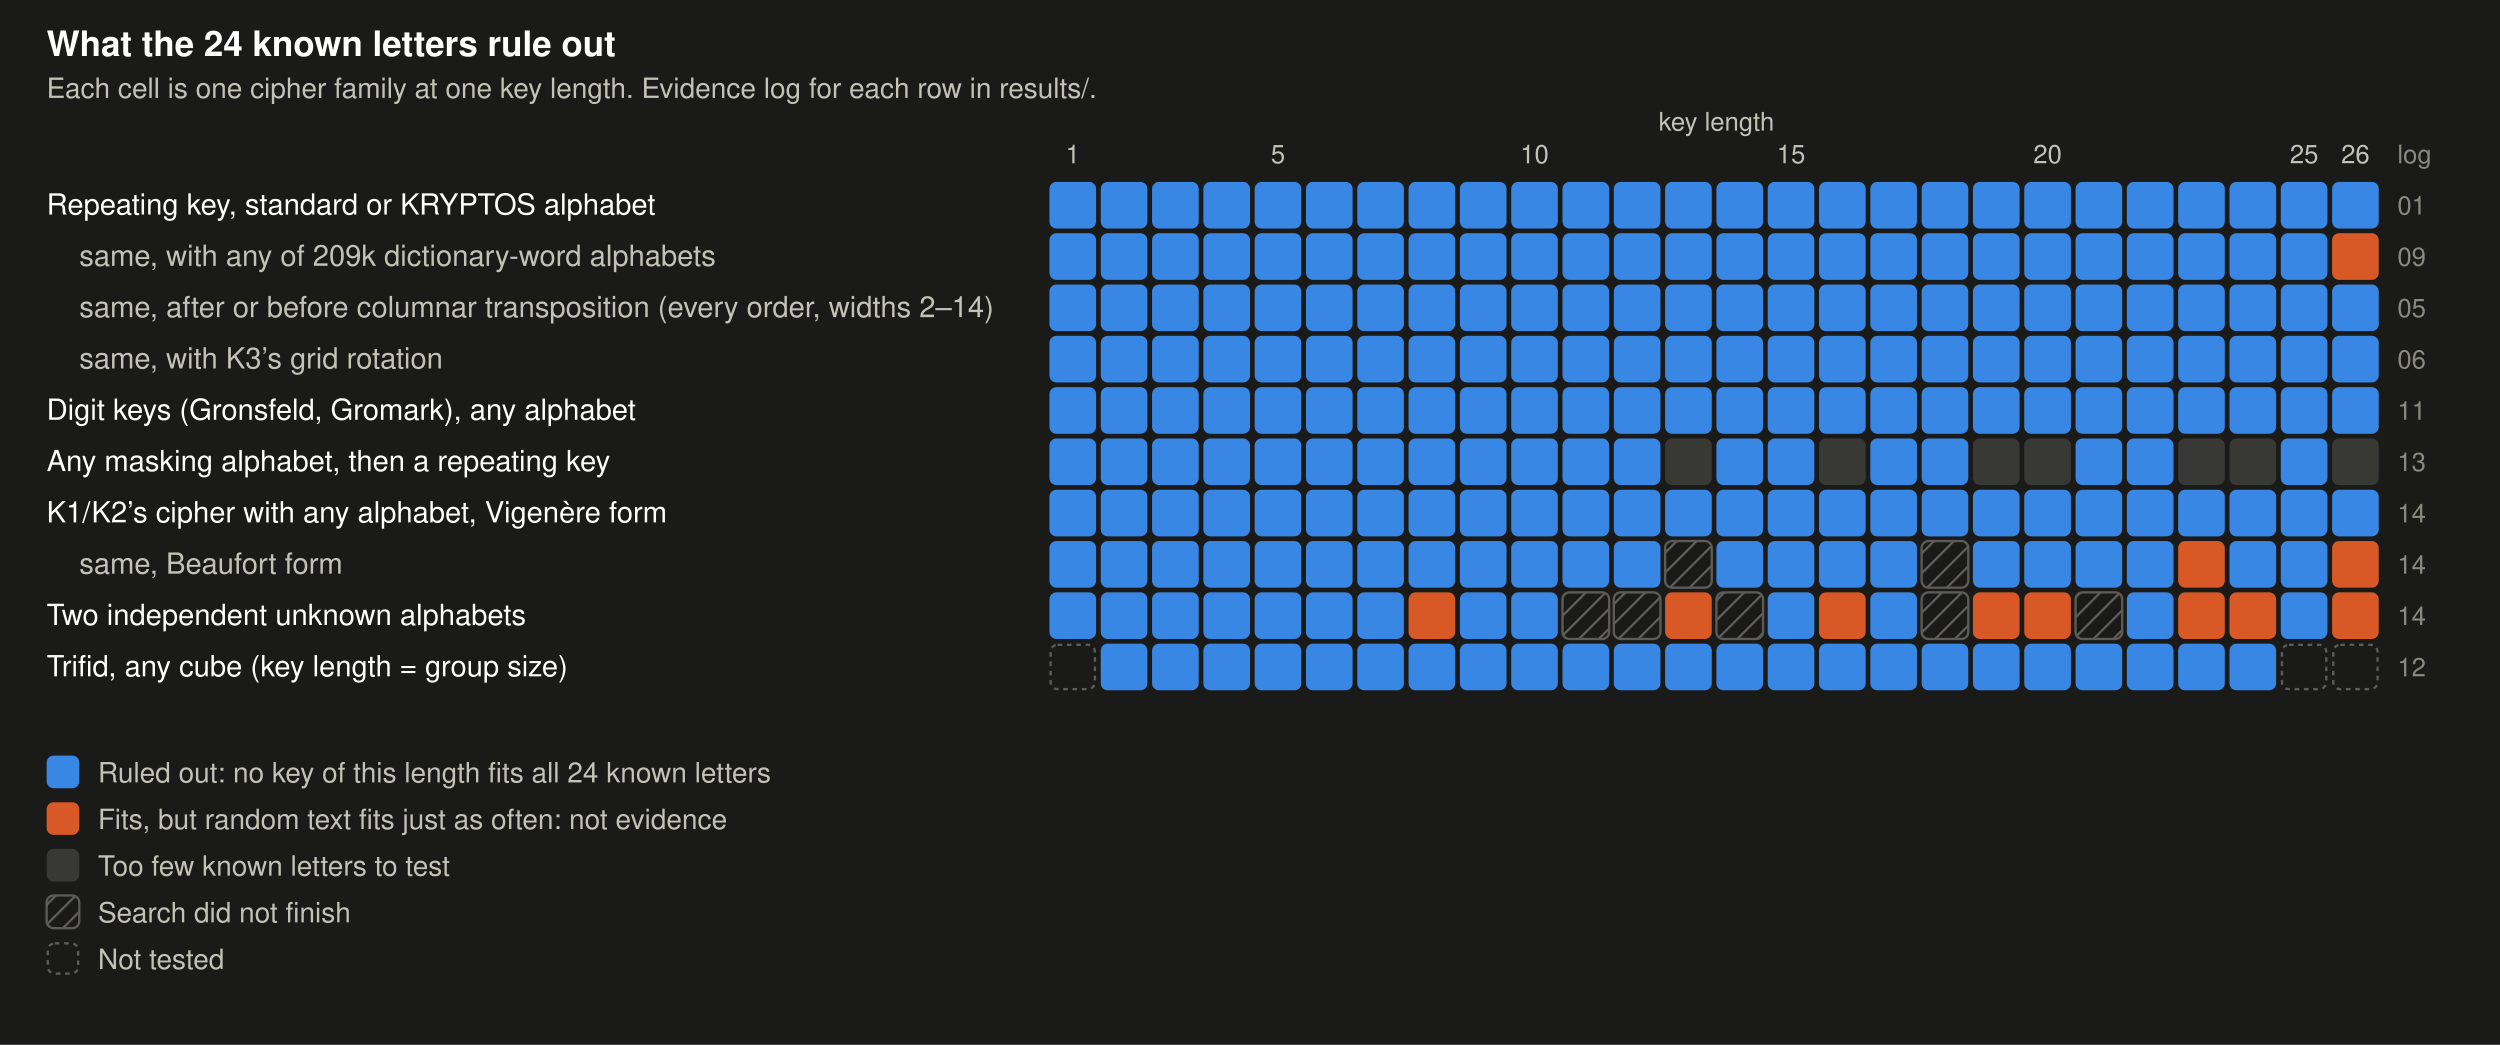
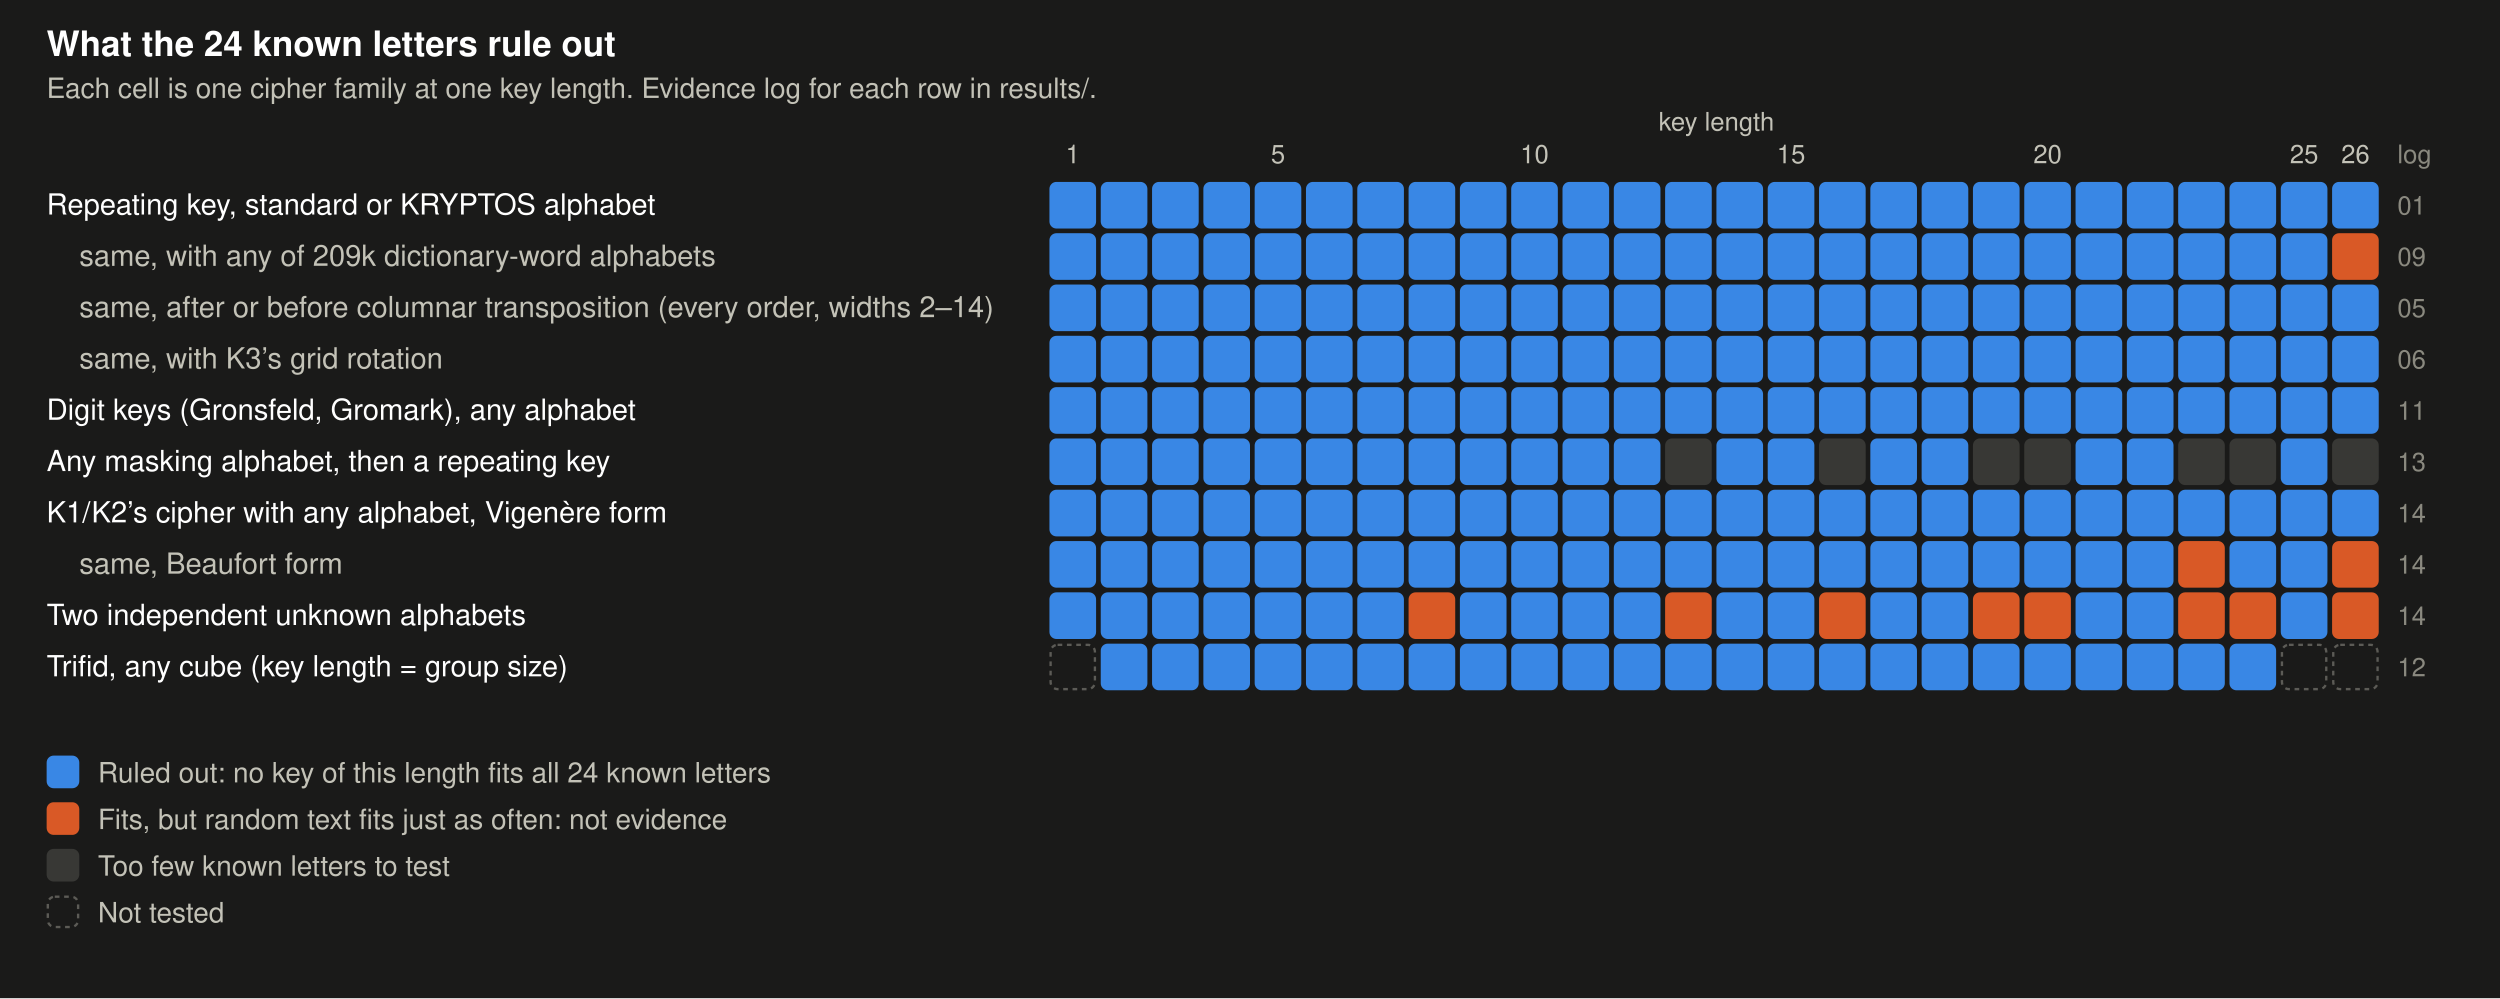
- <svg xmlns="http://www.w3.org/2000/svg" viewBox="0 0 1072 448" width="1072" height="448" role="img" aria-label="Map of which cipher families the 24 known letters rule out at each key length 1 to 26">
+ <svg xmlns="http://www.w3.org/2000/svg" viewBox="0 0 1072 428" width="1072" height="428" role="img" aria-label="Map of which cipher families the 24 known letters rule out at each key length 1 to 26">
  <defs>
    <pattern id="hatch-dark" width="6" height="6" patternUnits="userSpaceOnUse" patternTransform="rotate(45)">
      <rect width="6" height="6" fill="#1a1a19" />
      <line x1="0" y1="0" x2="0" y2="6" stroke="#5c5b56" stroke-width="2" />
    </pattern>
  </defs>
-   <rect width="1072" height="448" fill="#1a1a19" />
+   <rect width="1072" height="428" fill="#1a1a19" />
  <text x="20" y="24" font-family="-apple-system, BlinkMacSystemFont, 'Segoe UI', Helvetica, Arial, sans-serif" font-size="15" font-weight="600" fill="#ffffff">What the 24 known letters rule out</text>
  <text x="20" y="42" font-family="-apple-system, BlinkMacSystemFont, 'Segoe UI', Helvetica, Arial, sans-serif" font-size="12" fill="#c3c2b7">Each cell is one cipher family at one key length. Evidence log for each row in results/.</text>
  <text x="736" y="56" text-anchor="middle" font-family="-apple-system, BlinkMacSystemFont, 'Segoe UI', Helvetica, Arial, sans-serif" font-size="11" fill="#c3c2b7">key length</text>
  <text x="1028" y="70" font-family="-apple-system, BlinkMacSystemFont, 'Segoe UI', Helvetica, Arial, sans-serif" font-size="11" fill="#8a897f">log</text>
  <text x="460.0" y="70" text-anchor="middle" font-family="-apple-system, BlinkMacSystemFont, 'Segoe UI', Helvetica, Arial, sans-serif" font-size="11" fill="#c3c2b7">1</text>
  <text x="548.0" y="70" text-anchor="middle" font-family="-apple-system, BlinkMacSystemFont, 'Segoe UI', Helvetica, Arial, sans-serif" font-size="11" fill="#c3c2b7">5</text>
  <text x="658.0" y="70" text-anchor="middle" font-family="-apple-system, BlinkMacSystemFont, 'Segoe UI', Helvetica, Arial, sans-serif" font-size="11" fill="#c3c2b7">10</text>
  <text x="768.0" y="70" text-anchor="middle" font-family="-apple-system, BlinkMacSystemFont, 'Segoe UI', Helvetica, Arial, sans-serif" font-size="11" fill="#c3c2b7">15</text>
  <text x="878.0" y="70" text-anchor="middle" font-family="-apple-system, BlinkMacSystemFont, 'Segoe UI', Helvetica, Arial, sans-serif" font-size="11" fill="#c3c2b7">20</text>
  <text x="988.0" y="70" text-anchor="middle" font-family="-apple-system, BlinkMacSystemFont, 'Segoe UI', Helvetica, Arial, sans-serif" font-size="11" fill="#c3c2b7">25</text>
  <text x="1010.0" y="70" text-anchor="middle" font-family="-apple-system, BlinkMacSystemFont, 'Segoe UI', Helvetica, Arial, sans-serif" font-size="11" fill="#c3c2b7">26</text>
  <text x="20" y="92" font-family="-apple-system, BlinkMacSystemFont, 'Segoe UI', Helvetica, Arial, sans-serif" font-size="12.5" fill="#ffffff">Repeating key, standard or KRYPTOS alphabet</text>
  <rect x="450" y="78" width="20" height="20" rx="3" fill="#3987e5" />
  <rect x="472" y="78" width="20" height="20" rx="3" fill="#3987e5" />
  <rect x="494" y="78" width="20" height="20" rx="3" fill="#3987e5" />
  <rect x="516" y="78" width="20" height="20" rx="3" fill="#3987e5" />
  <rect x="538" y="78" width="20" height="20" rx="3" fill="#3987e5" />
  <rect x="560" y="78" width="20" height="20" rx="3" fill="#3987e5" />
  <rect x="582" y="78" width="20" height="20" rx="3" fill="#3987e5" />
  <rect x="604" y="78" width="20" height="20" rx="3" fill="#3987e5" />
  <rect x="626" y="78" width="20" height="20" rx="3" fill="#3987e5" />
  <rect x="648" y="78" width="20" height="20" rx="3" fill="#3987e5" />
  <rect x="670" y="78" width="20" height="20" rx="3" fill="#3987e5" />
  <rect x="692" y="78" width="20" height="20" rx="3" fill="#3987e5" />
  <rect x="714" y="78" width="20" height="20" rx="3" fill="#3987e5" />
  <rect x="736" y="78" width="20" height="20" rx="3" fill="#3987e5" />
  <rect x="758" y="78" width="20" height="20" rx="3" fill="#3987e5" />
  <rect x="780" y="78" width="20" height="20" rx="3" fill="#3987e5" />
  <rect x="802" y="78" width="20" height="20" rx="3" fill="#3987e5" />
  <rect x="824" y="78" width="20" height="20" rx="3" fill="#3987e5" />
  <rect x="846" y="78" width="20" height="20" rx="3" fill="#3987e5" />
  <rect x="868" y="78" width="20" height="20" rx="3" fill="#3987e5" />
  <rect x="890" y="78" width="20" height="20" rx="3" fill="#3987e5" />
  <rect x="912" y="78" width="20" height="20" rx="3" fill="#3987e5" />
  <rect x="934" y="78" width="20" height="20" rx="3" fill="#3987e5" />
  <rect x="956" y="78" width="20" height="20" rx="3" fill="#3987e5" />
  <rect x="978" y="78" width="20" height="20" rx="3" fill="#3987e5" />
  <rect x="1000" y="78" width="20" height="20" rx="3" fill="#3987e5" />
  <text x="1028" y="92" font-family="-apple-system, BlinkMacSystemFont, 'Segoe UI', Helvetica, Arial, sans-serif" font-size="11" fill="#8a897f">01</text>
  <text x="34" y="114" font-family="-apple-system, BlinkMacSystemFont, 'Segoe UI', Helvetica, Arial, sans-serif" font-size="12.5" fill="#c3c2b7">same, with any of 209k dictionary-word alphabets</text>
  <rect x="450" y="100" width="20" height="20" rx="3" fill="#3987e5" />
  <rect x="472" y="100" width="20" height="20" rx="3" fill="#3987e5" />
  <rect x="494" y="100" width="20" height="20" rx="3" fill="#3987e5" />
  <rect x="516" y="100" width="20" height="20" rx="3" fill="#3987e5" />
  <rect x="538" y="100" width="20" height="20" rx="3" fill="#3987e5" />
  <rect x="560" y="100" width="20" height="20" rx="3" fill="#3987e5" />
  <rect x="582" y="100" width="20" height="20" rx="3" fill="#3987e5" />
  <rect x="604" y="100" width="20" height="20" rx="3" fill="#3987e5" />
  <rect x="626" y="100" width="20" height="20" rx="3" fill="#3987e5" />
  <rect x="648" y="100" width="20" height="20" rx="3" fill="#3987e5" />
  <rect x="670" y="100" width="20" height="20" rx="3" fill="#3987e5" />
  <rect x="692" y="100" width="20" height="20" rx="3" fill="#3987e5" />
  <rect x="714" y="100" width="20" height="20" rx="3" fill="#3987e5" />
  <rect x="736" y="100" width="20" height="20" rx="3" fill="#3987e5" />
  <rect x="758" y="100" width="20" height="20" rx="3" fill="#3987e5" />
  <rect x="780" y="100" width="20" height="20" rx="3" fill="#3987e5" />
  <rect x="802" y="100" width="20" height="20" rx="3" fill="#3987e5" />
  <rect x="824" y="100" width="20" height="20" rx="3" fill="#3987e5" />
  <rect x="846" y="100" width="20" height="20" rx="3" fill="#3987e5" />
  <rect x="868" y="100" width="20" height="20" rx="3" fill="#3987e5" />
  <rect x="890" y="100" width="20" height="20" rx="3" fill="#3987e5" />
  <rect x="912" y="100" width="20" height="20" rx="3" fill="#3987e5" />
  <rect x="934" y="100" width="20" height="20" rx="3" fill="#3987e5" />
  <rect x="956" y="100" width="20" height="20" rx="3" fill="#3987e5" />
  <rect x="978" y="100" width="20" height="20" rx="3" fill="#3987e5" />
  <rect x="1000" y="100" width="20" height="20" rx="3" fill="#d95926" />
  <text x="1028" y="114" font-family="-apple-system, BlinkMacSystemFont, 'Segoe UI', Helvetica, Arial, sans-serif" font-size="11" fill="#8a897f">09</text>
  <text x="34" y="136" font-family="-apple-system, BlinkMacSystemFont, 'Segoe UI', Helvetica, Arial, sans-serif" font-size="12.5" fill="#c3c2b7">same, after or before columnar transposition (every order, widths 2–14)</text>
  <rect x="450" y="122" width="20" height="20" rx="3" fill="#3987e5" />
  <rect x="472" y="122" width="20" height="20" rx="3" fill="#3987e5" />
  <rect x="494" y="122" width="20" height="20" rx="3" fill="#3987e5" />
  <rect x="516" y="122" width="20" height="20" rx="3" fill="#3987e5" />
  <rect x="538" y="122" width="20" height="20" rx="3" fill="#3987e5" />
  <rect x="560" y="122" width="20" height="20" rx="3" fill="#3987e5" />
  <rect x="582" y="122" width="20" height="20" rx="3" fill="#3987e5" />
  <rect x="604" y="122" width="20" height="20" rx="3" fill="#3987e5" />
  <rect x="626" y="122" width="20" height="20" rx="3" fill="#3987e5" />
  <rect x="648" y="122" width="20" height="20" rx="3" fill="#3987e5" />
  <rect x="670" y="122" width="20" height="20" rx="3" fill="#3987e5" />
  <rect x="692" y="122" width="20" height="20" rx="3" fill="#3987e5" />
  <rect x="714" y="122" width="20" height="20" rx="3" fill="#3987e5" />
  <rect x="736" y="122" width="20" height="20" rx="3" fill="#3987e5" />
  <rect x="758" y="122" width="20" height="20" rx="3" fill="#3987e5" />
  <rect x="780" y="122" width="20" height="20" rx="3" fill="#3987e5" />
  <rect x="802" y="122" width="20" height="20" rx="3" fill="#3987e5" />
  <rect x="824" y="122" width="20" height="20" rx="3" fill="#3987e5" />
  <rect x="846" y="122" width="20" height="20" rx="3" fill="#3987e5" />
  <rect x="868" y="122" width="20" height="20" rx="3" fill="#3987e5" />
  <rect x="890" y="122" width="20" height="20" rx="3" fill="#3987e5" />
  <rect x="912" y="122" width="20" height="20" rx="3" fill="#3987e5" />
  <rect x="934" y="122" width="20" height="20" rx="3" fill="#3987e5" />
  <rect x="956" y="122" width="20" height="20" rx="3" fill="#3987e5" />
  <rect x="978" y="122" width="20" height="20" rx="3" fill="#3987e5" />
  <rect x="1000" y="122" width="20" height="20" rx="3" fill="#3987e5" />
  <text x="1028" y="136" font-family="-apple-system, BlinkMacSystemFont, 'Segoe UI', Helvetica, Arial, sans-serif" font-size="11" fill="#8a897f">05</text>
  <text x="34" y="158" font-family="-apple-system, BlinkMacSystemFont, 'Segoe UI', Helvetica, Arial, sans-serif" font-size="12.5" fill="#c3c2b7">same, with K3’s grid rotation</text>
  <rect x="450" y="144" width="20" height="20" rx="3" fill="#3987e5" />
  <rect x="472" y="144" width="20" height="20" rx="3" fill="#3987e5" />
  <rect x="494" y="144" width="20" height="20" rx="3" fill="#3987e5" />
  <rect x="516" y="144" width="20" height="20" rx="3" fill="#3987e5" />
  <rect x="538" y="144" width="20" height="20" rx="3" fill="#3987e5" />
  <rect x="560" y="144" width="20" height="20" rx="3" fill="#3987e5" />
  <rect x="582" y="144" width="20" height="20" rx="3" fill="#3987e5" />
  <rect x="604" y="144" width="20" height="20" rx="3" fill="#3987e5" />
  <rect x="626" y="144" width="20" height="20" rx="3" fill="#3987e5" />
  <rect x="648" y="144" width="20" height="20" rx="3" fill="#3987e5" />
  <rect x="670" y="144" width="20" height="20" rx="3" fill="#3987e5" />
  <rect x="692" y="144" width="20" height="20" rx="3" fill="#3987e5" />
  <rect x="714" y="144" width="20" height="20" rx="3" fill="#3987e5" />
  <rect x="736" y="144" width="20" height="20" rx="3" fill="#3987e5" />
  <rect x="758" y="144" width="20" height="20" rx="3" fill="#3987e5" />
  <rect x="780" y="144" width="20" height="20" rx="3" fill="#3987e5" />
  <rect x="802" y="144" width="20" height="20" rx="3" fill="#3987e5" />
  <rect x="824" y="144" width="20" height="20" rx="3" fill="#3987e5" />
  <rect x="846" y="144" width="20" height="20" rx="3" fill="#3987e5" />
  <rect x="868" y="144" width="20" height="20" rx="3" fill="#3987e5" />
  <rect x="890" y="144" width="20" height="20" rx="3" fill="#3987e5" />
  <rect x="912" y="144" width="20" height="20" rx="3" fill="#3987e5" />
  <rect x="934" y="144" width="20" height="20" rx="3" fill="#3987e5" />
  <rect x="956" y="144" width="20" height="20" rx="3" fill="#3987e5" />
  <rect x="978" y="144" width="20" height="20" rx="3" fill="#3987e5" />
  <rect x="1000" y="144" width="20" height="20" rx="3" fill="#3987e5" />
  <text x="1028" y="158" font-family="-apple-system, BlinkMacSystemFont, 'Segoe UI', Helvetica, Arial, sans-serif" font-size="11" fill="#8a897f">06</text>
  <text x="20" y="180" font-family="-apple-system, BlinkMacSystemFont, 'Segoe UI', Helvetica, Arial, sans-serif" font-size="12.5" fill="#ffffff">Digit keys (Gronsfeld, Gromark), any alphabet</text>
  <rect x="450" y="166" width="20" height="20" rx="3" fill="#3987e5" />
  <rect x="472" y="166" width="20" height="20" rx="3" fill="#3987e5" />
  <rect x="494" y="166" width="20" height="20" rx="3" fill="#3987e5" />
  <rect x="516" y="166" width="20" height="20" rx="3" fill="#3987e5" />
  <rect x="538" y="166" width="20" height="20" rx="3" fill="#3987e5" />
  <rect x="560" y="166" width="20" height="20" rx="3" fill="#3987e5" />
  <rect x="582" y="166" width="20" height="20" rx="3" fill="#3987e5" />
  <rect x="604" y="166" width="20" height="20" rx="3" fill="#3987e5" />
  <rect x="626" y="166" width="20" height="20" rx="3" fill="#3987e5" />
  <rect x="648" y="166" width="20" height="20" rx="3" fill="#3987e5" />
  <rect x="670" y="166" width="20" height="20" rx="3" fill="#3987e5" />
  <rect x="692" y="166" width="20" height="20" rx="3" fill="#3987e5" />
  <rect x="714" y="166" width="20" height="20" rx="3" fill="#3987e5" />
  <rect x="736" y="166" width="20" height="20" rx="3" fill="#3987e5" />
  <rect x="758" y="166" width="20" height="20" rx="3" fill="#3987e5" />
  <rect x="780" y="166" width="20" height="20" rx="3" fill="#3987e5" />
  <rect x="802" y="166" width="20" height="20" rx="3" fill="#3987e5" />
  <rect x="824" y="166" width="20" height="20" rx="3" fill="#3987e5" />
  <rect x="846" y="166" width="20" height="20" rx="3" fill="#3987e5" />
  <rect x="868" y="166" width="20" height="20" rx="3" fill="#3987e5" />
  <rect x="890" y="166" width="20" height="20" rx="3" fill="#3987e5" />
  <rect x="912" y="166" width="20" height="20" rx="3" fill="#3987e5" />
  <rect x="934" y="166" width="20" height="20" rx="3" fill="#3987e5" />
  <rect x="956" y="166" width="20" height="20" rx="3" fill="#3987e5" />
  <rect x="978" y="166" width="20" height="20" rx="3" fill="#3987e5" />
  <rect x="1000" y="166" width="20" height="20" rx="3" fill="#3987e5" />
  <text x="1028" y="180" font-family="-apple-system, BlinkMacSystemFont, 'Segoe UI', Helvetica, Arial, sans-serif" font-size="11" fill="#8a897f">11</text>
  <text x="20" y="202" font-family="-apple-system, BlinkMacSystemFont, 'Segoe UI', Helvetica, Arial, sans-serif" font-size="12.5" fill="#ffffff">Any masking alphabet, then a repeating key</text>
  <rect x="450" y="188" width="20" height="20" rx="3" fill="#3987e5" />
  <rect x="472" y="188" width="20" height="20" rx="3" fill="#3987e5" />
  <rect x="494" y="188" width="20" height="20" rx="3" fill="#3987e5" />
  <rect x="516" y="188" width="20" height="20" rx="3" fill="#3987e5" />
  <rect x="538" y="188" width="20" height="20" rx="3" fill="#3987e5" />
  <rect x="560" y="188" width="20" height="20" rx="3" fill="#3987e5" />
  <rect x="582" y="188" width="20" height="20" rx="3" fill="#3987e5" />
  <rect x="604" y="188" width="20" height="20" rx="3" fill="#3987e5" />
  <rect x="626" y="188" width="20" height="20" rx="3" fill="#3987e5" />
  <rect x="648" y="188" width="20" height="20" rx="3" fill="#3987e5" />
  <rect x="670" y="188" width="20" height="20" rx="3" fill="#3987e5" />
  <rect x="692" y="188" width="20" height="20" rx="3" fill="#3987e5" />
  <rect x="714" y="188" width="20" height="20" rx="3" fill="#383835" />
  <rect x="736" y="188" width="20" height="20" rx="3" fill="#3987e5" />
  <rect x="758" y="188" width="20" height="20" rx="3" fill="#3987e5" />
  <rect x="780" y="188" width="20" height="20" rx="3" fill="#383835" />
  <rect x="802" y="188" width="20" height="20" rx="3" fill="#3987e5" />
  <rect x="824" y="188" width="20" height="20" rx="3" fill="#3987e5" />
  <rect x="846" y="188" width="20" height="20" rx="3" fill="#383835" />
  <rect x="868" y="188" width="20" height="20" rx="3" fill="#383835" />
  <rect x="890" y="188" width="20" height="20" rx="3" fill="#3987e5" />
  <rect x="912" y="188" width="20" height="20" rx="3" fill="#3987e5" />
  <rect x="934" y="188" width="20" height="20" rx="3" fill="#383835" />
  <rect x="956" y="188" width="20" height="20" rx="3" fill="#383835" />
  <rect x="978" y="188" width="20" height="20" rx="3" fill="#3987e5" />
  <rect x="1000" y="188" width="20" height="20" rx="3" fill="#383835" />
  <text x="1028" y="202" font-family="-apple-system, BlinkMacSystemFont, 'Segoe UI', Helvetica, Arial, sans-serif" font-size="11" fill="#8a897f">13</text>
  <text x="20" y="224" font-family="-apple-system, BlinkMacSystemFont, 'Segoe UI', Helvetica, Arial, sans-serif" font-size="12.5" fill="#ffffff">K1/K2’s cipher with any alphabet, Vigenère form</text>
  <rect x="450" y="210" width="20" height="20" rx="3" fill="#3987e5" />
  <rect x="472" y="210" width="20" height="20" rx="3" fill="#3987e5" />
  <rect x="494" y="210" width="20" height="20" rx="3" fill="#3987e5" />
  <rect x="516" y="210" width="20" height="20" rx="3" fill="#3987e5" />
  <rect x="538" y="210" width="20" height="20" rx="3" fill="#3987e5" />
  <rect x="560" y="210" width="20" height="20" rx="3" fill="#3987e5" />
  <rect x="582" y="210" width="20" height="20" rx="3" fill="#3987e5" />
  <rect x="604" y="210" width="20" height="20" rx="3" fill="#3987e5" />
  <rect x="626" y="210" width="20" height="20" rx="3" fill="#3987e5" />
  <rect x="648" y="210" width="20" height="20" rx="3" fill="#3987e5" />
  <rect x="670" y="210" width="20" height="20" rx="3" fill="#3987e5" />
  <rect x="692" y="210" width="20" height="20" rx="3" fill="#3987e5" />
  <rect x="714" y="210" width="20" height="20" rx="3" fill="#3987e5" />
  <rect x="736" y="210" width="20" height="20" rx="3" fill="#3987e5" />
  <rect x="758" y="210" width="20" height="20" rx="3" fill="#3987e5" />
  <rect x="780" y="210" width="20" height="20" rx="3" fill="#3987e5" />
  <rect x="802" y="210" width="20" height="20" rx="3" fill="#3987e5" />
  <rect x="824" y="210" width="20" height="20" rx="3" fill="#3987e5" />
  <rect x="846" y="210" width="20" height="20" rx="3" fill="#3987e5" />
  <rect x="868" y="210" width="20" height="20" rx="3" fill="#3987e5" />
  <rect x="890" y="210" width="20" height="20" rx="3" fill="#3987e5" />
  <rect x="912" y="210" width="20" height="20" rx="3" fill="#3987e5" />
  <rect x="934" y="210" width="20" height="20" rx="3" fill="#3987e5" />
  <rect x="956" y="210" width="20" height="20" rx="3" fill="#3987e5" />
  <rect x="978" y="210" width="20" height="20" rx="3" fill="#3987e5" />
  <rect x="1000" y="210" width="20" height="20" rx="3" fill="#3987e5" />
  <text x="1028" y="224" font-family="-apple-system, BlinkMacSystemFont, 'Segoe UI', Helvetica, Arial, sans-serif" font-size="11" fill="#8a897f">14</text>
  <text x="34" y="246" font-family="-apple-system, BlinkMacSystemFont, 'Segoe UI', Helvetica, Arial, sans-serif" font-size="12.5" fill="#c3c2b7">same, Beaufort form</text>
  <rect x="450" y="232" width="20" height="20" rx="3" fill="#3987e5" />
  <rect x="472" y="232" width="20" height="20" rx="3" fill="#3987e5" />
  <rect x="494" y="232" width="20" height="20" rx="3" fill="#3987e5" />
  <rect x="516" y="232" width="20" height="20" rx="3" fill="#3987e5" />
  <rect x="538" y="232" width="20" height="20" rx="3" fill="#3987e5" />
  <rect x="560" y="232" width="20" height="20" rx="3" fill="#3987e5" />
  <rect x="582" y="232" width="20" height="20" rx="3" fill="#3987e5" />
  <rect x="604" y="232" width="20" height="20" rx="3" fill="#3987e5" />
  <rect x="626" y="232" width="20" height="20" rx="3" fill="#3987e5" />
  <rect x="648" y="232" width="20" height="20" rx="3" fill="#3987e5" />
  <rect x="670" y="232" width="20" height="20" rx="3" fill="#3987e5" />
  <rect x="692" y="232" width="20" height="20" rx="3" fill="#3987e5" />
-   <rect x="714" y="232" width="20" height="20" rx="3" fill="url(#hatch-dark)" stroke="#5c5b56" stroke-width="1" />
+   <rect x="714" y="232" width="20" height="20" rx="3" fill="#3987e5" />
  <rect x="736" y="232" width="20" height="20" rx="3" fill="#3987e5" />
  <rect x="758" y="232" width="20" height="20" rx="3" fill="#3987e5" />
  <rect x="780" y="232" width="20" height="20" rx="3" fill="#3987e5" />
  <rect x="802" y="232" width="20" height="20" rx="3" fill="#3987e5" />
-   <rect x="824" y="232" width="20" height="20" rx="3" fill="url(#hatch-dark)" stroke="#5c5b56" stroke-width="1" />
+   <rect x="824" y="232" width="20" height="20" rx="3" fill="#3987e5" />
  <rect x="846" y="232" width="20" height="20" rx="3" fill="#3987e5" />
  <rect x="868" y="232" width="20" height="20" rx="3" fill="#3987e5" />
  <rect x="890" y="232" width="20" height="20" rx="3" fill="#3987e5" />
  <rect x="912" y="232" width="20" height="20" rx="3" fill="#3987e5" />
  <rect x="934" y="232" width="20" height="20" rx="3" fill="#d95926" />
  <rect x="956" y="232" width="20" height="20" rx="3" fill="#3987e5" />
  <rect x="978" y="232" width="20" height="20" rx="3" fill="#3987e5" />
  <rect x="1000" y="232" width="20" height="20" rx="3" fill="#d95926" />
  <text x="1028" y="246" font-family="-apple-system, BlinkMacSystemFont, 'Segoe UI', Helvetica, Arial, sans-serif" font-size="11" fill="#8a897f">14</text>
  <text x="20" y="268" font-family="-apple-system, BlinkMacSystemFont, 'Segoe UI', Helvetica, Arial, sans-serif" font-size="12.5" fill="#ffffff">Two independent unknown alphabets</text>
  <rect x="450" y="254" width="20" height="20" rx="3" fill="#3987e5" />
  <rect x="472" y="254" width="20" height="20" rx="3" fill="#3987e5" />
  <rect x="494" y="254" width="20" height="20" rx="3" fill="#3987e5" />
  <rect x="516" y="254" width="20" height="20" rx="3" fill="#3987e5" />
  <rect x="538" y="254" width="20" height="20" rx="3" fill="#3987e5" />
  <rect x="560" y="254" width="20" height="20" rx="3" fill="#3987e5" />
  <rect x="582" y="254" width="20" height="20" rx="3" fill="#3987e5" />
  <rect x="604" y="254" width="20" height="20" rx="3" fill="#d95926" />
  <rect x="626" y="254" width="20" height="20" rx="3" fill="#3987e5" />
  <rect x="648" y="254" width="20" height="20" rx="3" fill="#3987e5" />
-   <rect x="670" y="254" width="20" height="20" rx="3" fill="url(#hatch-dark)" stroke="#5c5b56" stroke-width="1" />
-   <rect x="692" y="254" width="20" height="20" rx="3" fill="url(#hatch-dark)" stroke="#5c5b56" stroke-width="1" />
+   <rect x="670" y="254" width="20" height="20" rx="3" fill="#3987e5" />
+   <rect x="692" y="254" width="20" height="20" rx="3" fill="#3987e5" />
  <rect x="714" y="254" width="20" height="20" rx="3" fill="#d95926" />
-   <rect x="736" y="254" width="20" height="20" rx="3" fill="url(#hatch-dark)" stroke="#5c5b56" stroke-width="1" />
+   <rect x="736" y="254" width="20" height="20" rx="3" fill="#3987e5" />
  <rect x="758" y="254" width="20" height="20" rx="3" fill="#3987e5" />
  <rect x="780" y="254" width="20" height="20" rx="3" fill="#d95926" />
  <rect x="802" y="254" width="20" height="20" rx="3" fill="#3987e5" />
-   <rect x="824" y="254" width="20" height="20" rx="3" fill="url(#hatch-dark)" stroke="#5c5b56" stroke-width="1" />
+   <rect x="824" y="254" width="20" height="20" rx="3" fill="#3987e5" />
  <rect x="846" y="254" width="20" height="20" rx="3" fill="#d95926" />
  <rect x="868" y="254" width="20" height="20" rx="3" fill="#d95926" />
-   <rect x="890" y="254" width="20" height="20" rx="3" fill="url(#hatch-dark)" stroke="#5c5b56" stroke-width="1" />
+   <rect x="890" y="254" width="20" height="20" rx="3" fill="#3987e5" />
  <rect x="912" y="254" width="20" height="20" rx="3" fill="#3987e5" />
  <rect x="934" y="254" width="20" height="20" rx="3" fill="#d95926" />
  <rect x="956" y="254" width="20" height="20" rx="3" fill="#d95926" />
  <rect x="978" y="254" width="20" height="20" rx="3" fill="#3987e5" />
  <rect x="1000" y="254" width="20" height="20" rx="3" fill="#d95926" />
  <text x="1028" y="268" font-family="-apple-system, BlinkMacSystemFont, 'Segoe UI', Helvetica, Arial, sans-serif" font-size="11" fill="#8a897f">14</text>
  <text x="20" y="290" font-family="-apple-system, BlinkMacSystemFont, 'Segoe UI', Helvetica, Arial, sans-serif" font-size="12.5" fill="#ffffff">Trifid, any cube (key length = group size)</text>
  <rect x="450.5" y="276.5" width="19" height="19" rx="3" fill="none" stroke="#5c5b56" stroke-width="1" stroke-dasharray="2 2" />
  <rect x="472" y="276" width="20" height="20" rx="3" fill="#3987e5" />
  <rect x="494" y="276" width="20" height="20" rx="3" fill="#3987e5" />
  <rect x="516" y="276" width="20" height="20" rx="3" fill="#3987e5" />
  <rect x="538" y="276" width="20" height="20" rx="3" fill="#3987e5" />
  <rect x="560" y="276" width="20" height="20" rx="3" fill="#3987e5" />
  <rect x="582" y="276" width="20" height="20" rx="3" fill="#3987e5" />
  <rect x="604" y="276" width="20" height="20" rx="3" fill="#3987e5" />
  <rect x="626" y="276" width="20" height="20" rx="3" fill="#3987e5" />
  <rect x="648" y="276" width="20" height="20" rx="3" fill="#3987e5" />
  <rect x="670" y="276" width="20" height="20" rx="3" fill="#3987e5" />
  <rect x="692" y="276" width="20" height="20" rx="3" fill="#3987e5" />
  <rect x="714" y="276" width="20" height="20" rx="3" fill="#3987e5" />
  <rect x="736" y="276" width="20" height="20" rx="3" fill="#3987e5" />
  <rect x="758" y="276" width="20" height="20" rx="3" fill="#3987e5" />
  <rect x="780" y="276" width="20" height="20" rx="3" fill="#3987e5" />
  <rect x="802" y="276" width="20" height="20" rx="3" fill="#3987e5" />
  <rect x="824" y="276" width="20" height="20" rx="3" fill="#3987e5" />
  <rect x="846" y="276" width="20" height="20" rx="3" fill="#3987e5" />
  <rect x="868" y="276" width="20" height="20" rx="3" fill="#3987e5" />
  <rect x="890" y="276" width="20" height="20" rx="3" fill="#3987e5" />
  <rect x="912" y="276" width="20" height="20" rx="3" fill="#3987e5" />
  <rect x="934" y="276" width="20" height="20" rx="3" fill="#3987e5" />
  <rect x="956" y="276" width="20" height="20" rx="3" fill="#3987e5" />
  <rect x="978.5" y="276.5" width="19" height="19" rx="3" fill="none" stroke="#5c5b56" stroke-width="1" stroke-dasharray="2 2" />
  <rect x="1000.5" y="276.5" width="19" height="19" rx="3" fill="none" stroke="#5c5b56" stroke-width="1" stroke-dasharray="2 2" />
  <text x="1028" y="290" font-family="-apple-system, BlinkMacSystemFont, 'Segoe UI', Helvetica, Arial, sans-serif" font-size="11" fill="#8a897f">12</text>
  <rect x="20" y="324" width="14" height="14" rx="3" fill="#3987e5" />
  <text x="42" y="335.5" font-family="-apple-system, BlinkMacSystemFont, 'Segoe UI', Helvetica, Arial, sans-serif" font-size="12" fill="#c3c2b7">Ruled out: no key of this length fits all 24 known letters</text>
  <rect x="20" y="344" width="14" height="14" rx="3" fill="#d95926" />
  <text x="42" y="355.5" font-family="-apple-system, BlinkMacSystemFont, 'Segoe UI', Helvetica, Arial, sans-serif" font-size="12" fill="#c3c2b7">Fits, but random text fits just as often: not evidence</text>
  <rect x="20" y="364" width="14" height="14" rx="3" fill="#383835" />
  <text x="42" y="375.5" font-family="-apple-system, BlinkMacSystemFont, 'Segoe UI', Helvetica, Arial, sans-serif" font-size="12" fill="#c3c2b7">Too few known letters to test</text>
-   <rect x="20" y="384" width="14" height="14" rx="3" fill="url(#hatch-dark)" stroke="#5c5b56" stroke-width="1" />
-   <text x="42" y="395.5" font-family="-apple-system, BlinkMacSystemFont, 'Segoe UI', Helvetica, Arial, sans-serif" font-size="12" fill="#c3c2b7">Search did not finish</text>
-   <rect x="20.5" y="404.5" width="13" height="13" rx="3" fill="none" stroke="#5c5b56" stroke-width="1" stroke-dasharray="2 2" />
-   <text x="42" y="415.5" font-family="-apple-system, BlinkMacSystemFont, 'Segoe UI', Helvetica, Arial, sans-serif" font-size="12" fill="#c3c2b7">Not tested</text>
+   <rect x="20.5" y="384.5" width="13" height="13" rx="3" fill="none" stroke="#5c5b56" stroke-width="1" stroke-dasharray="2 2" />
+   <text x="42" y="395.5" font-family="-apple-system, BlinkMacSystemFont, 'Segoe UI', Helvetica, Arial, sans-serif" font-size="12" fill="#c3c2b7">Not tested</text>
</svg>
